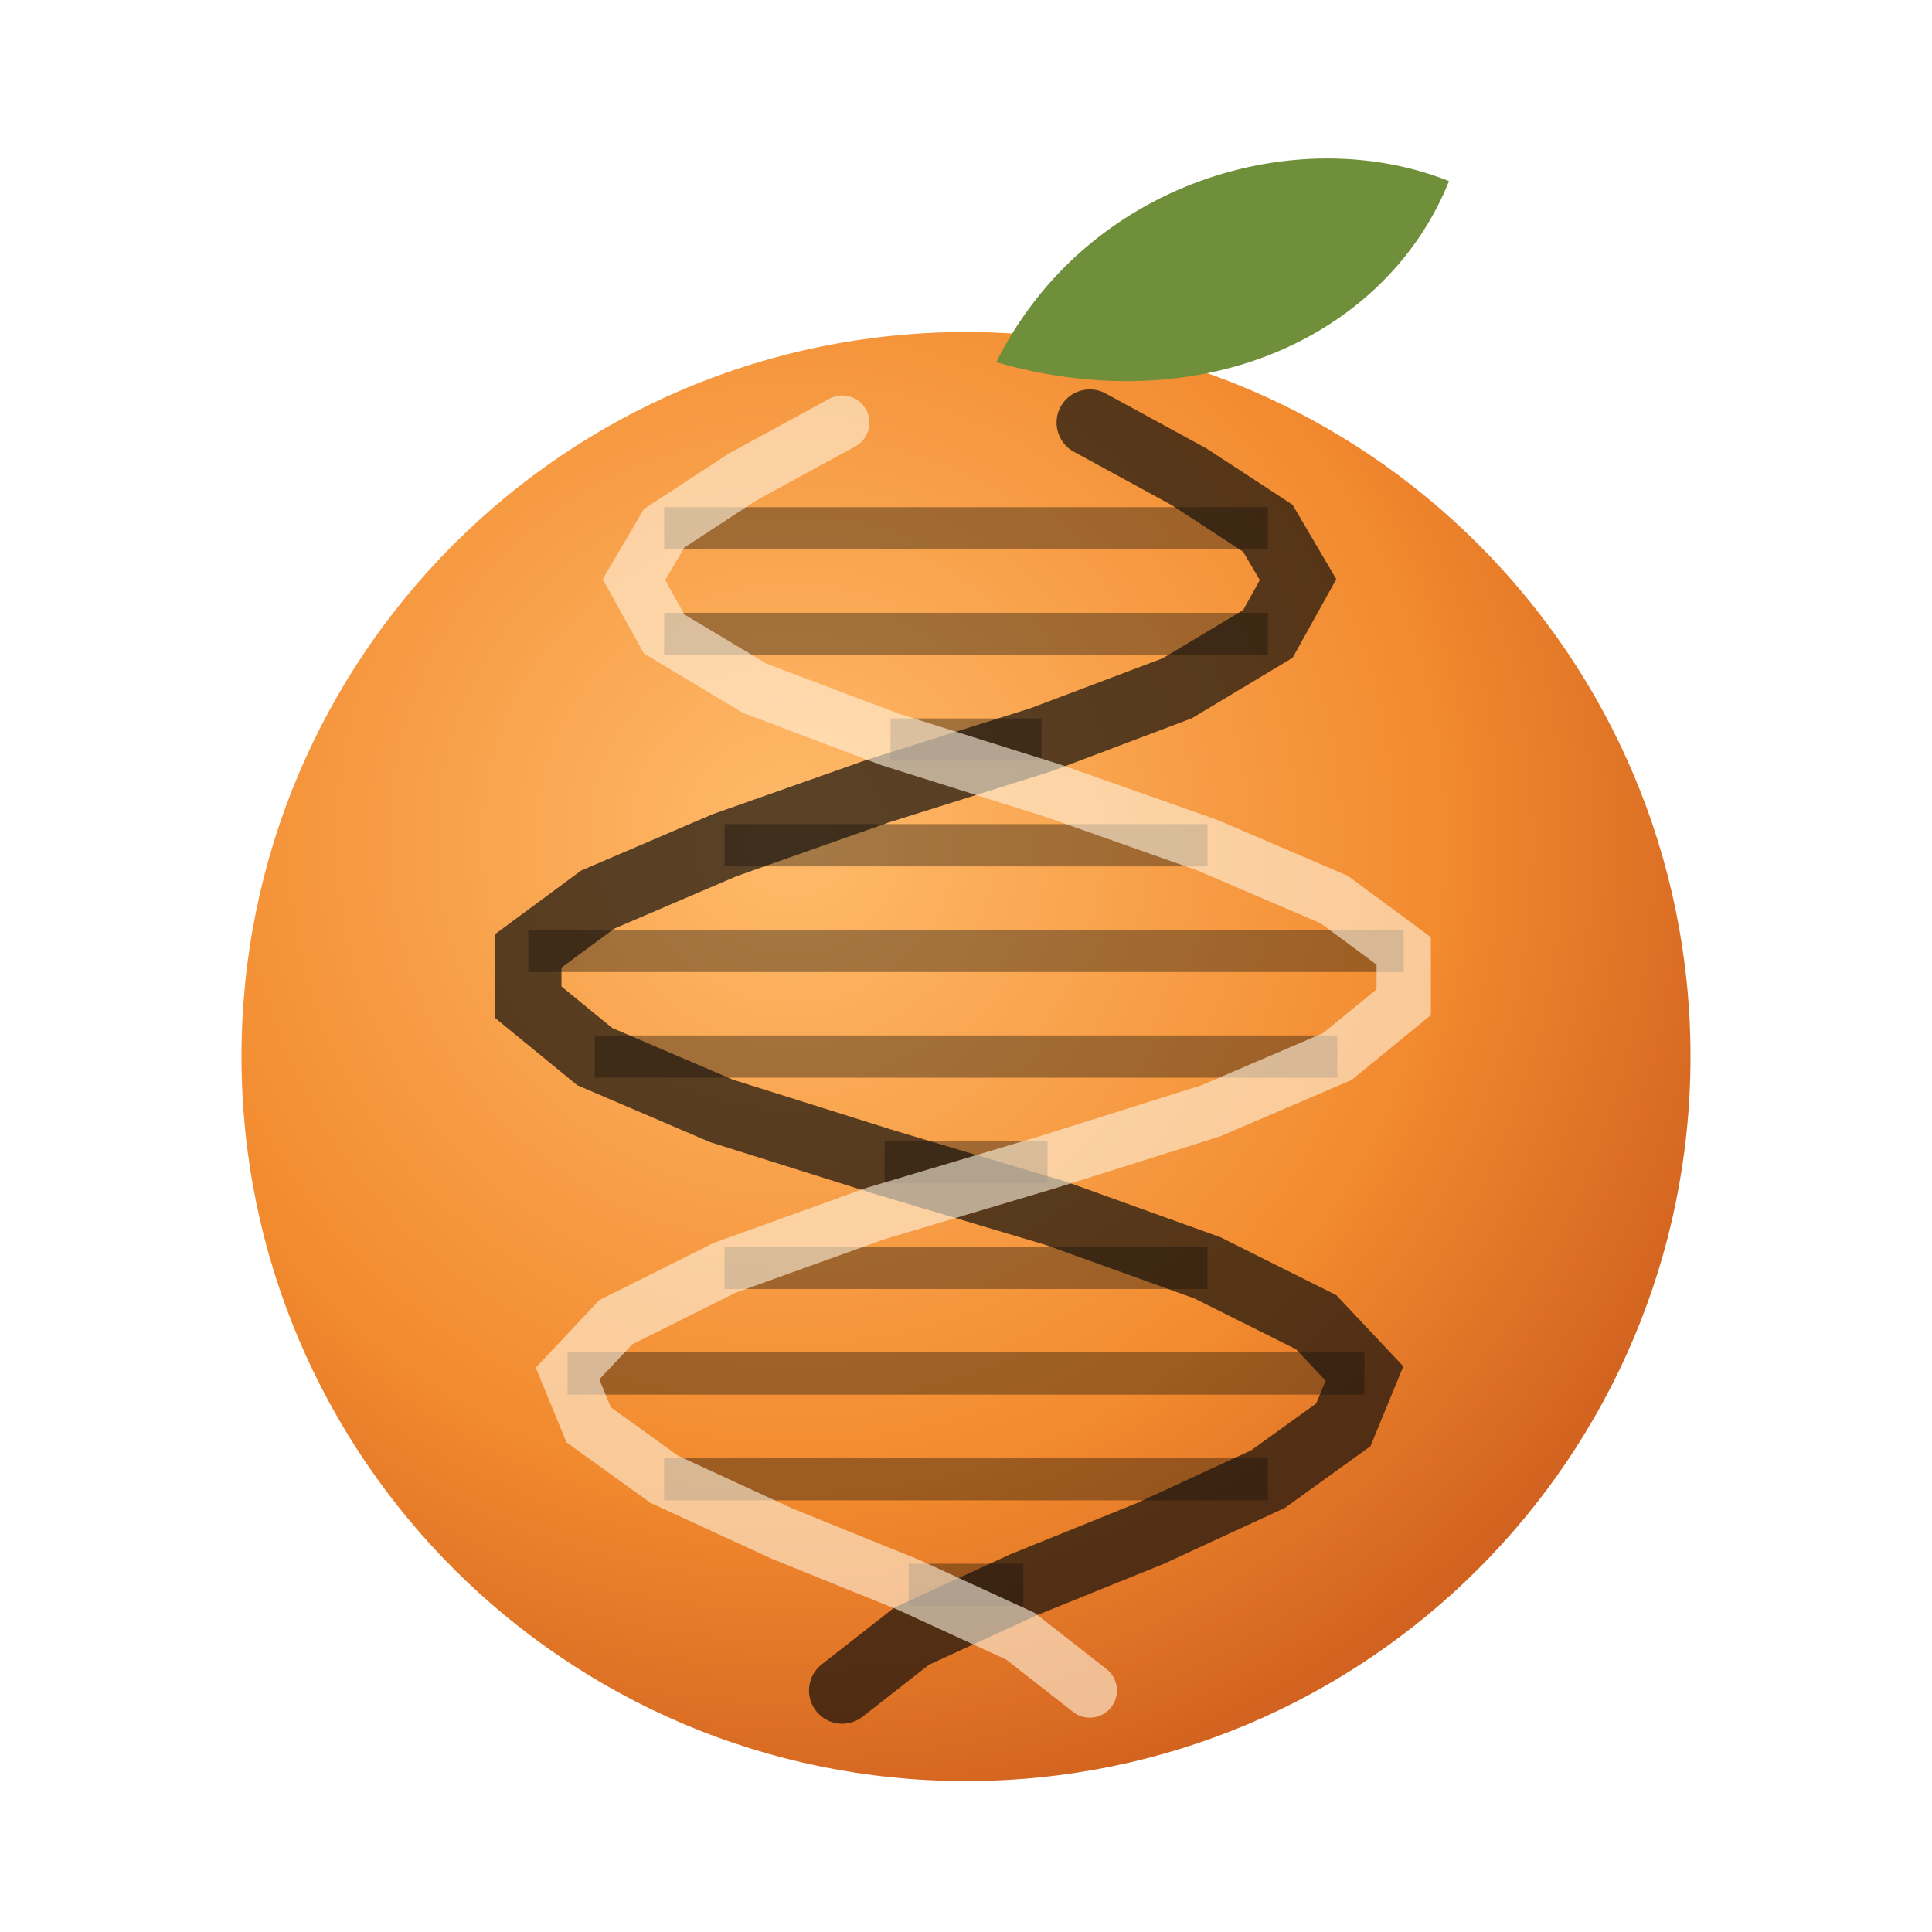
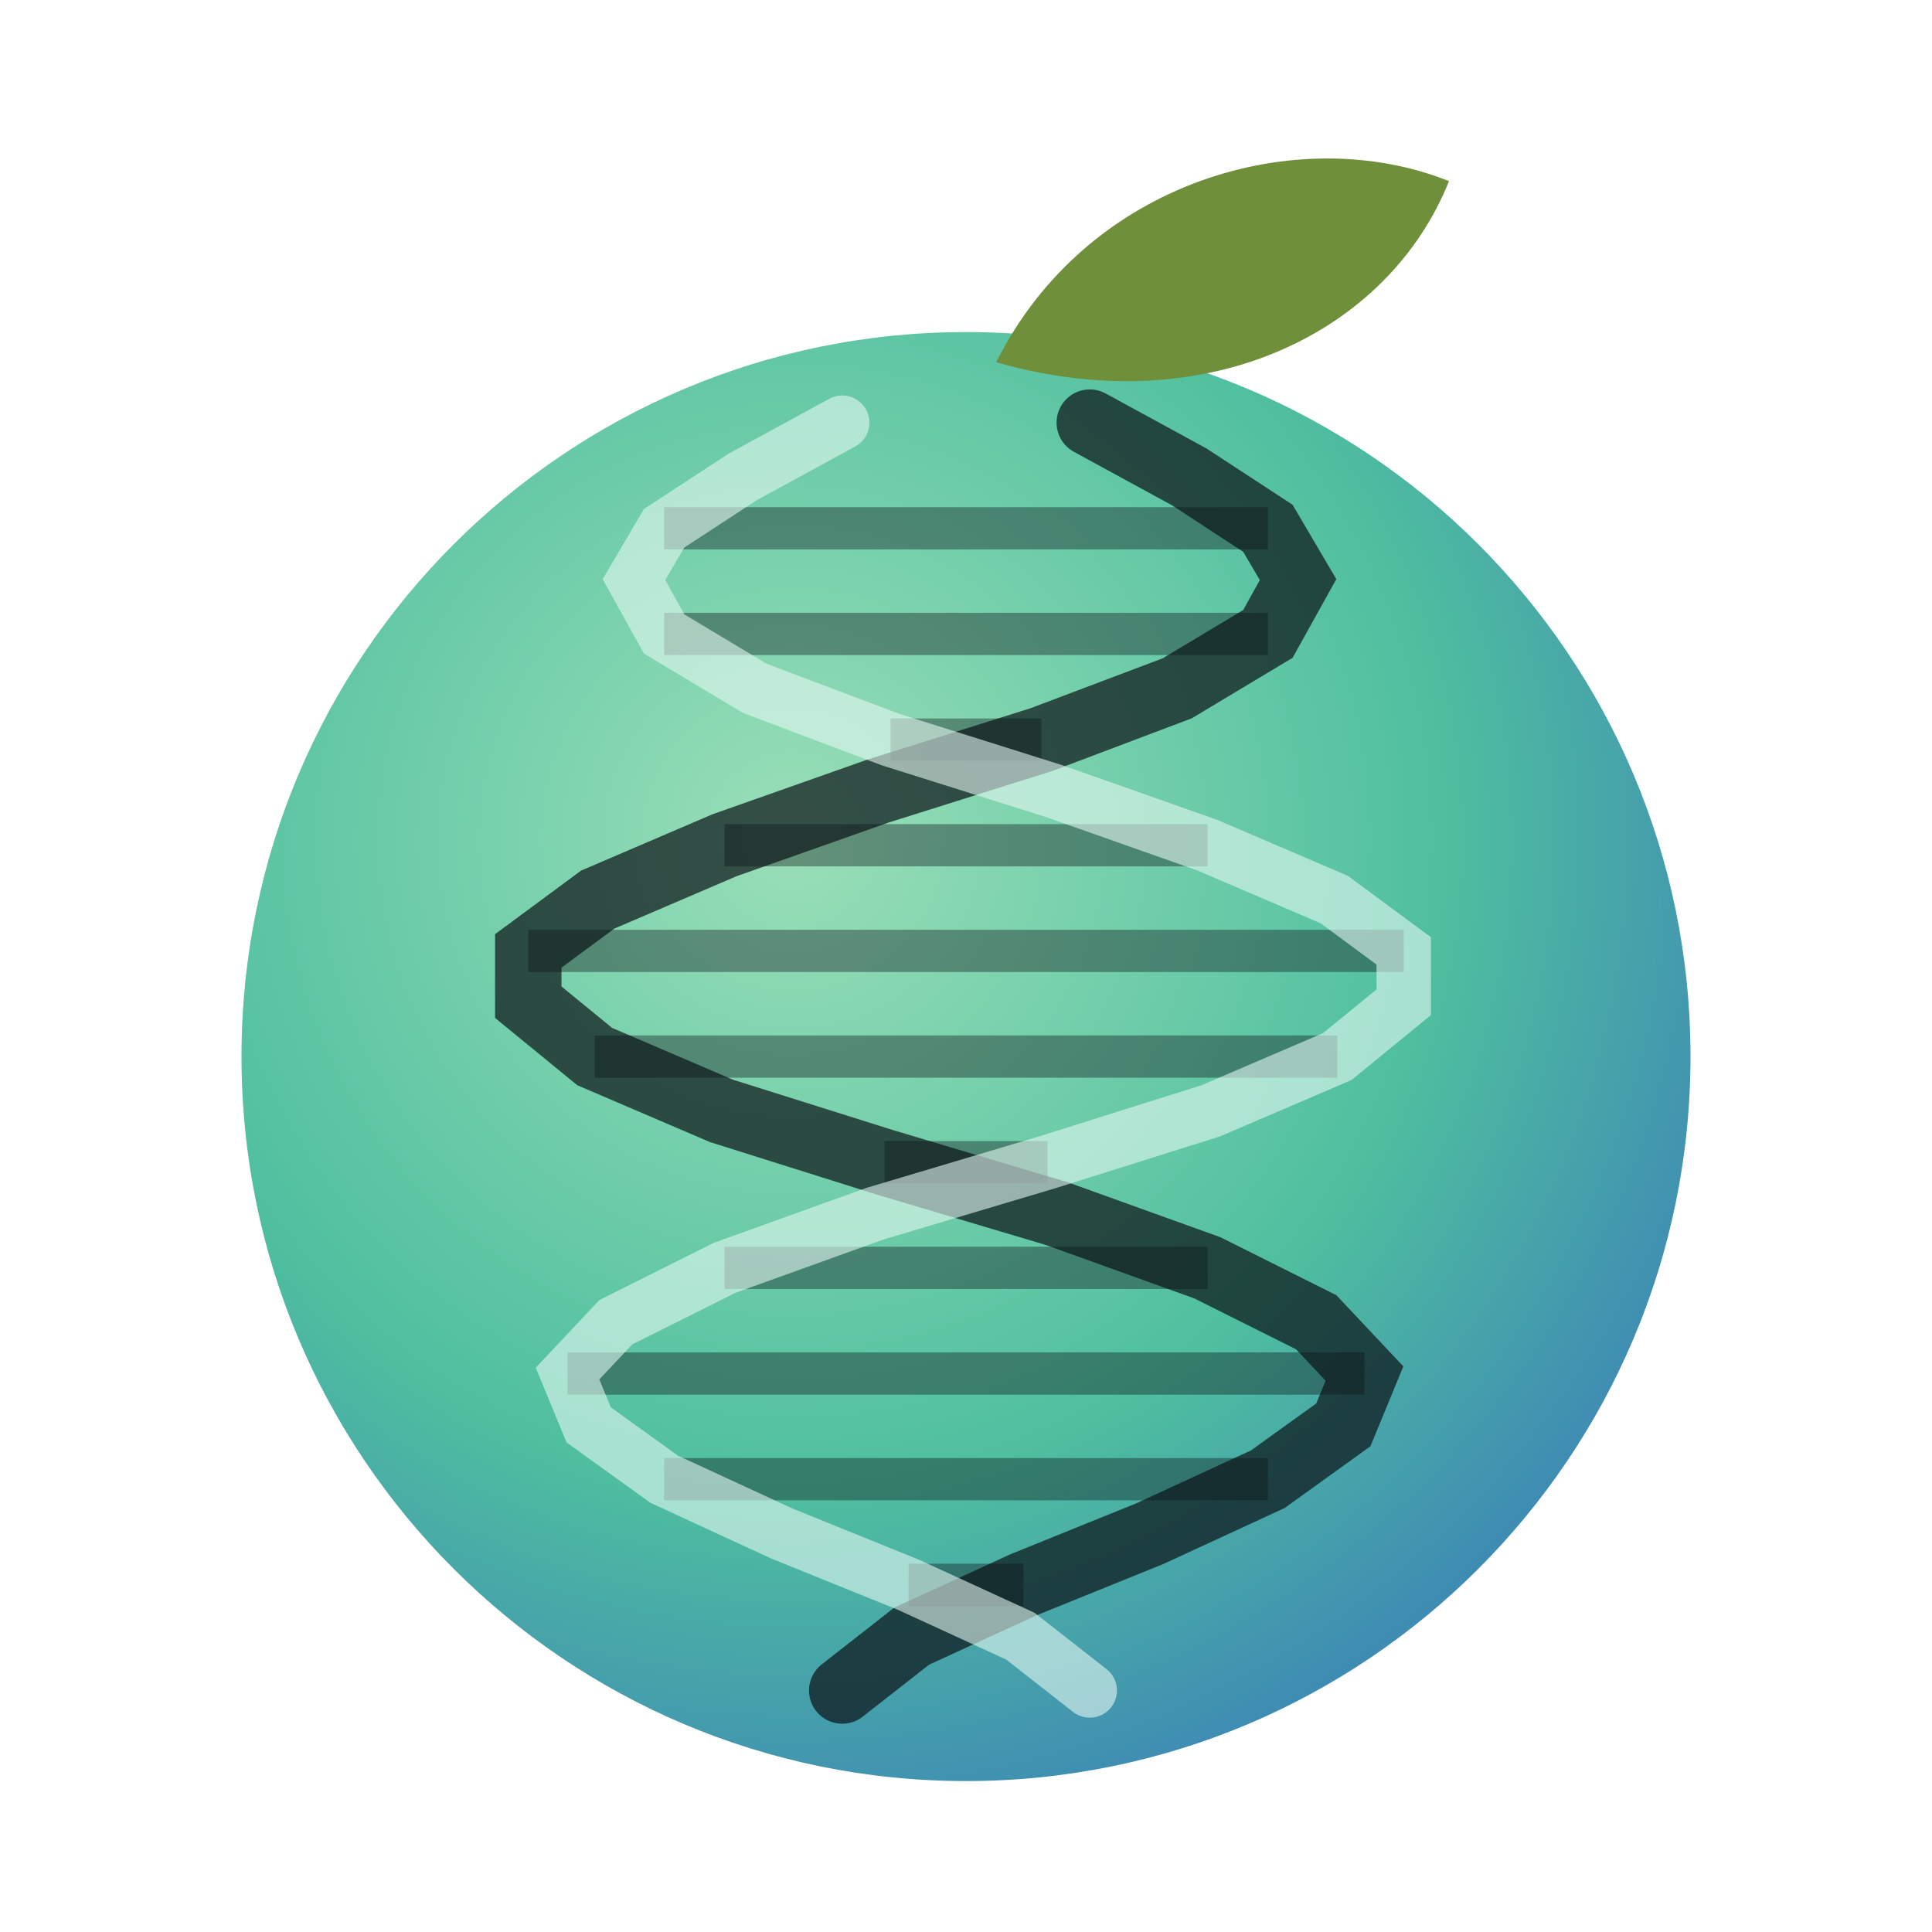
<svg xmlns="http://www.w3.org/2000/svg" viewBox="0 0 64 64">
  <defs>
    <radialGradient id="g" cx=".38" cy=".35" r=".75">
-       <stop offset="0" stop-color="#ffbb6b" />
-       <stop offset=".6" stop-color="#f28a2e" />
-       <stop offset="1" stop-color="#c9581c" />
+       <stop offset="0" stop-color="#9adfb8" />
+       <stop offset=".6" stop-color="#4fbf9f" />
+       <stop offset="1" stop-color="#3b7fb8" />
    </radialGradient>
  </defs>
  <circle cx="32" cy="35" r="24" fill="url(#g)" />
-   <g stroke="#14100c" stroke-opacity=".38" stroke-width="1.4">
+   <g stroke="#0b1216" stroke-opacity=".38" stroke-width="1.4">
    <line x1="42.0" y1="17.5" x2="22.0" y2="17.5" />
    <line x1="42.0" y1="21.0" x2="22.0" y2="21.0" />
    <line x1="34.5" y1="24.5" x2="29.5" y2="24.5" />
    <line x1="24.0" y1="28.0" x2="40.0" y2="28.0" />
    <line x1="17.5" y1="31.5" x2="46.5" y2="31.5" />
    <line x1="19.7" y1="35.0" x2="44.3" y2="35.0" />
    <line x1="29.3" y1="38.5" x2="34.7" y2="38.5" />
    <line x1="40.0" y1="42.0" x2="24.0" y2="42.0" />
    <line x1="45.2" y1="45.5" x2="18.8" y2="45.5" />
    <line x1="42.0" y1="49.0" x2="22.0" y2="49.0" />
    <line x1="33.9" y1="52.5" x2="30.1" y2="52.5" />
  </g>
-   <polyline points="36.1,14.0 39.4,15.8 42.0,17.5 43.0,19.2 42.0,21.0 39.0,22.8 34.5,24.5 29.1,26.2 24.0,28.0 19.8,29.8 17.5,31.5 17.5,33.2 19.7,35.0 23.9,36.8 29.3,38.5 35.0,40.2 40.0,42.0 43.6,43.8 45.2,45.5 44.5,47.2 42.0,49.0 38.1,50.8 33.9,52.5 30.2,54.2 27.9,56.0" fill="none" stroke="#14100c" stroke-opacity=".7" stroke-width="2.2" stroke-linecap="round" />
-   <polyline points="27.9,14.0 24.6,15.8 22.0,17.5 21.0,19.2 22.0,21.0 25.0,22.8 29.5,24.5 34.9,26.2 40.0,28.0 44.2,29.8 46.5,31.5 46.5,33.2 44.3,35.0 40.1,36.8 34.7,38.5 29.0,40.2 24.0,42.0 20.4,43.8 18.8,45.5 19.5,47.2 22.0,49.0 25.9,50.8 30.1,52.5 33.8,54.2 36.1,56.0" fill="none" stroke="#fff3df" stroke-opacity=".6" stroke-width="1.8" stroke-linecap="round" />
+   <polyline points="36.1,14.0 39.4,15.8 42.0,17.5 43.0,19.2 42.0,21.0 39.0,22.8 34.5,24.5 29.1,26.2 24.0,28.0 19.8,29.8 17.5,31.5 17.5,33.2 19.7,35.0 23.9,36.8 29.3,38.5 35.0,40.2 40.0,42.0 43.6,43.8 45.2,45.5 44.5,47.2 42.0,49.0 38.1,50.8 33.9,52.5 30.2,54.2 27.9,56.0" fill="none" stroke="#0b1216" stroke-opacity=".7" stroke-width="2.2" stroke-linecap="round" />
+   <polyline points="27.9,14.0 24.6,15.8 22.0,17.5 21.0,19.2 22.0,21.0 25.0,22.8 29.5,24.5 34.9,26.2 40.0,28.0 44.2,29.8 46.5,31.5 46.5,33.2 44.3,35.0 40.1,36.8 34.7,38.5 29.0,40.2 24.0,42.0 20.4,43.8 18.8,45.5 19.5,47.2 22.0,49.0 25.9,50.8 30.1,52.5 33.8,54.2 36.1,56.0" fill="none" stroke="#e5f9f1" stroke-opacity=".6" stroke-width="1.8" stroke-linecap="round" />
  <path d="M33 12c3-6 10-8 15-6-2 5-8 8-15 6Z" fill="#6f8f3a" />
</svg>
